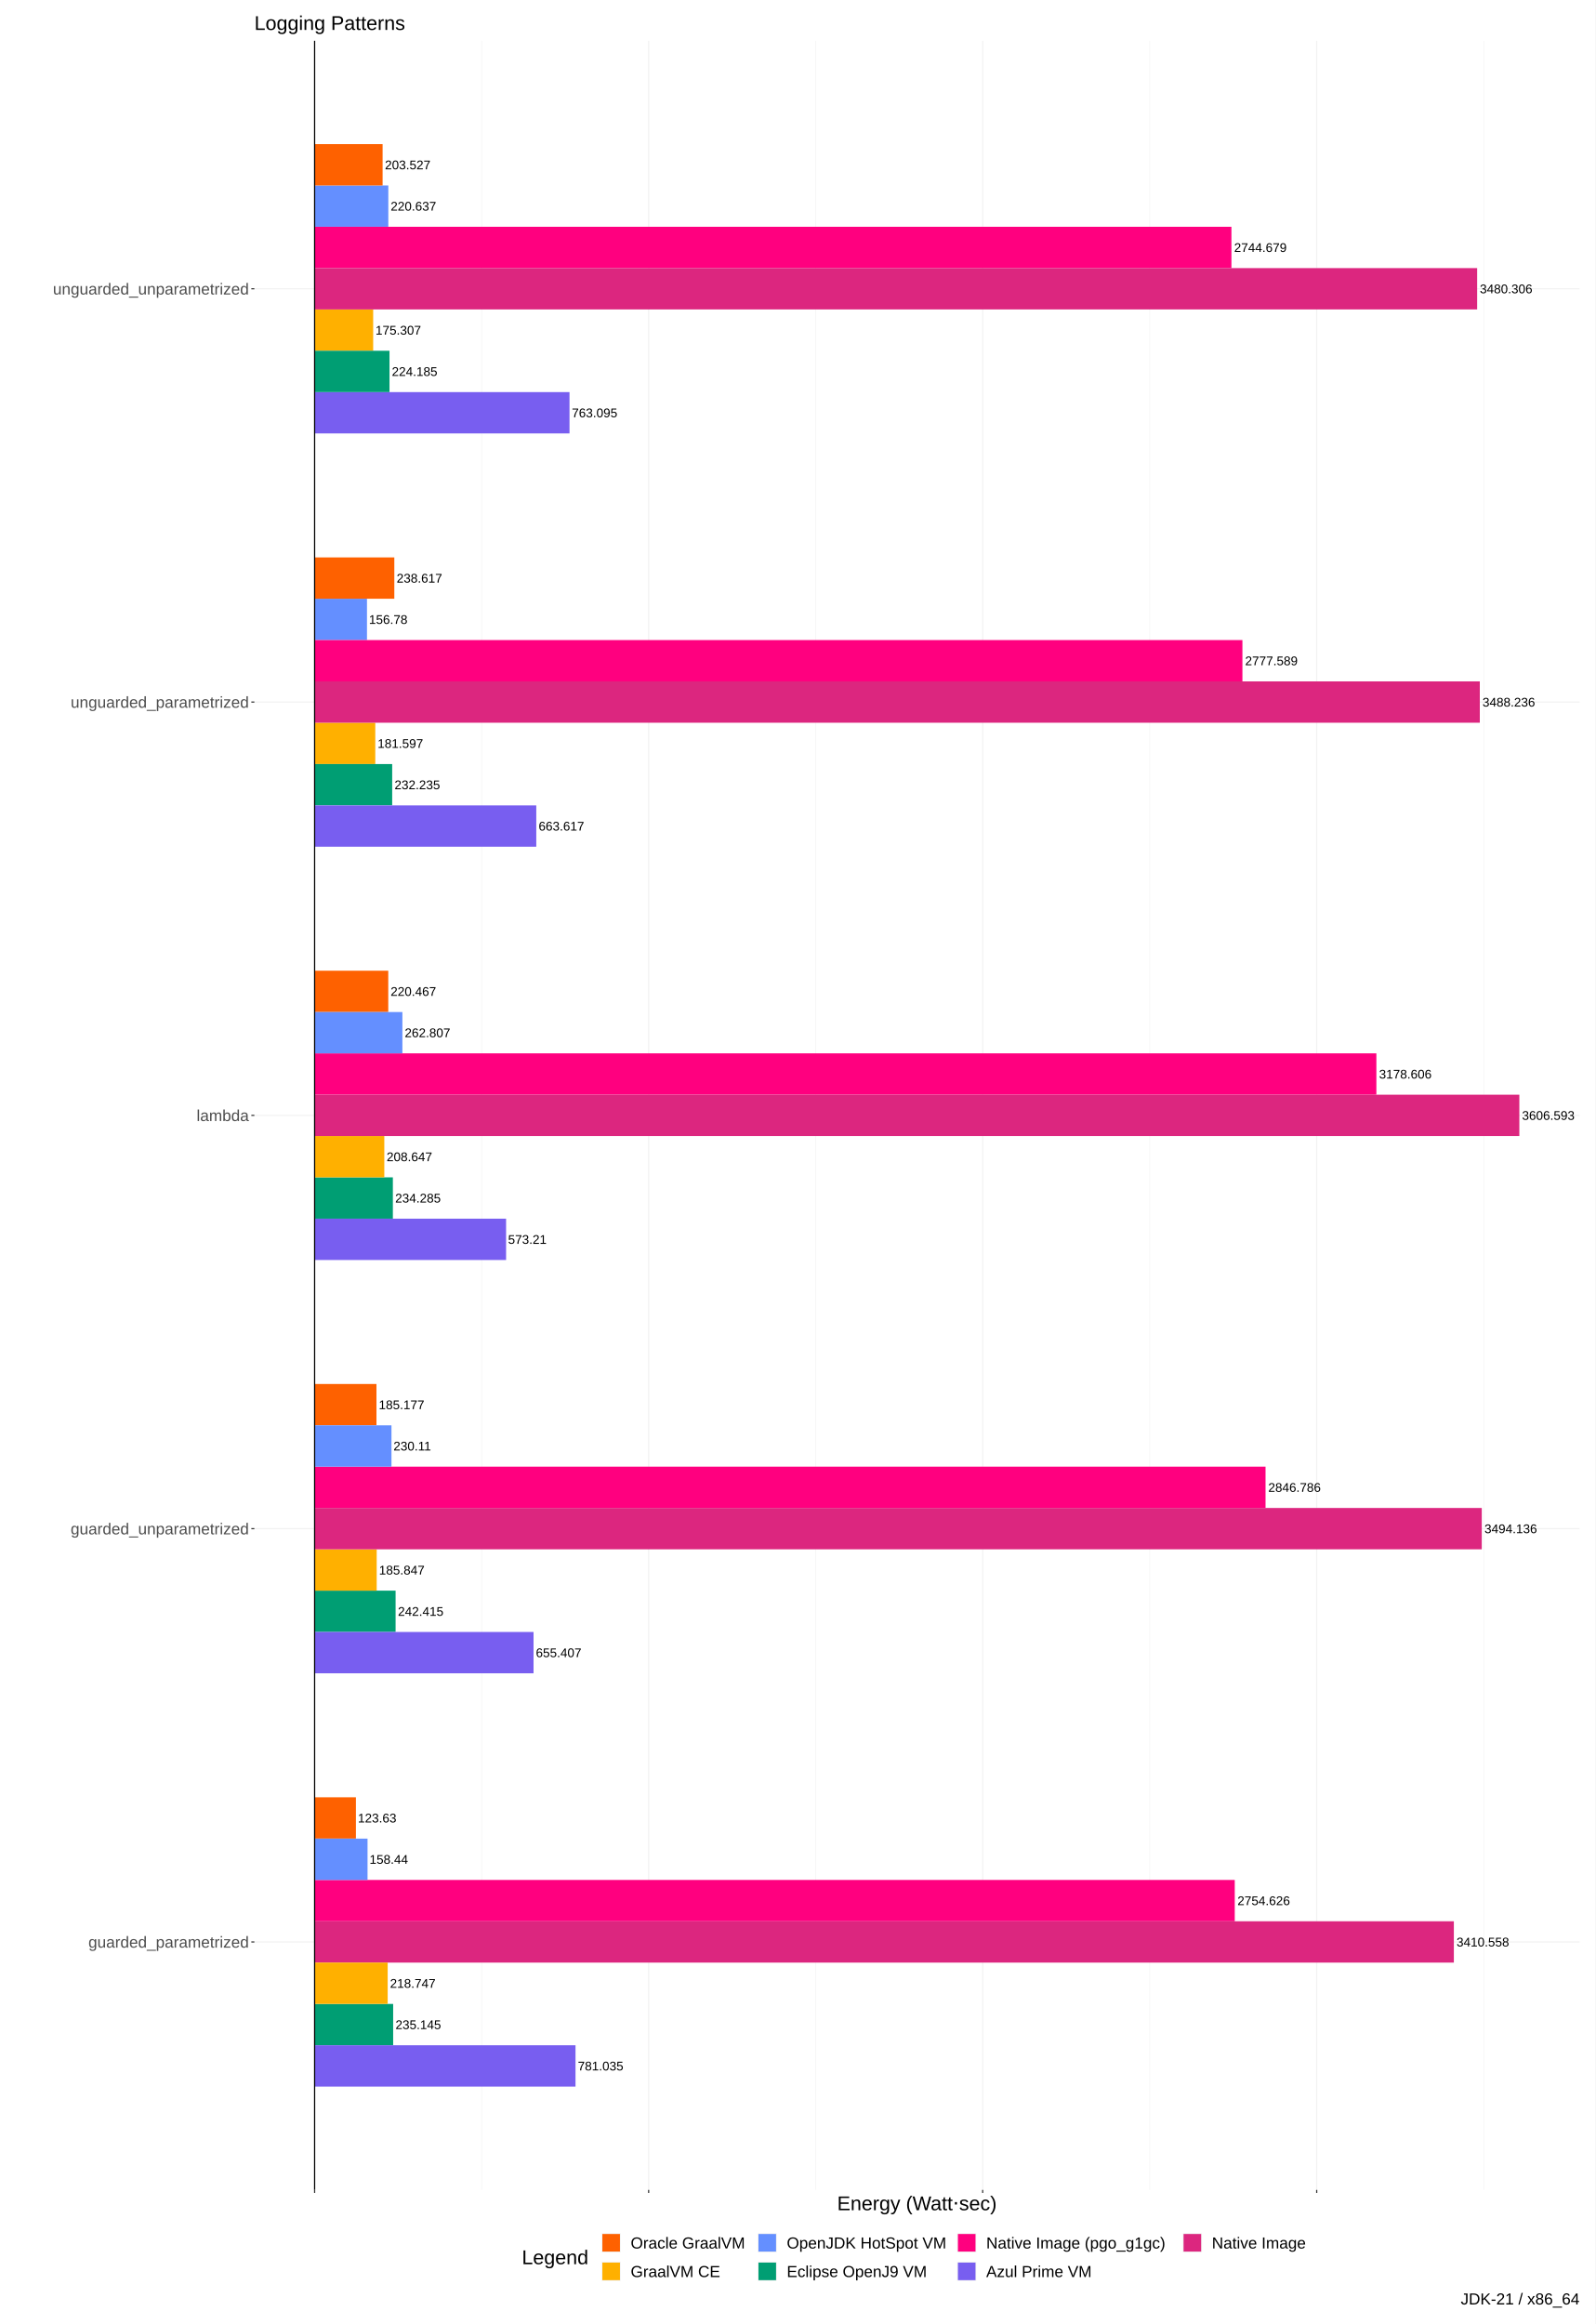
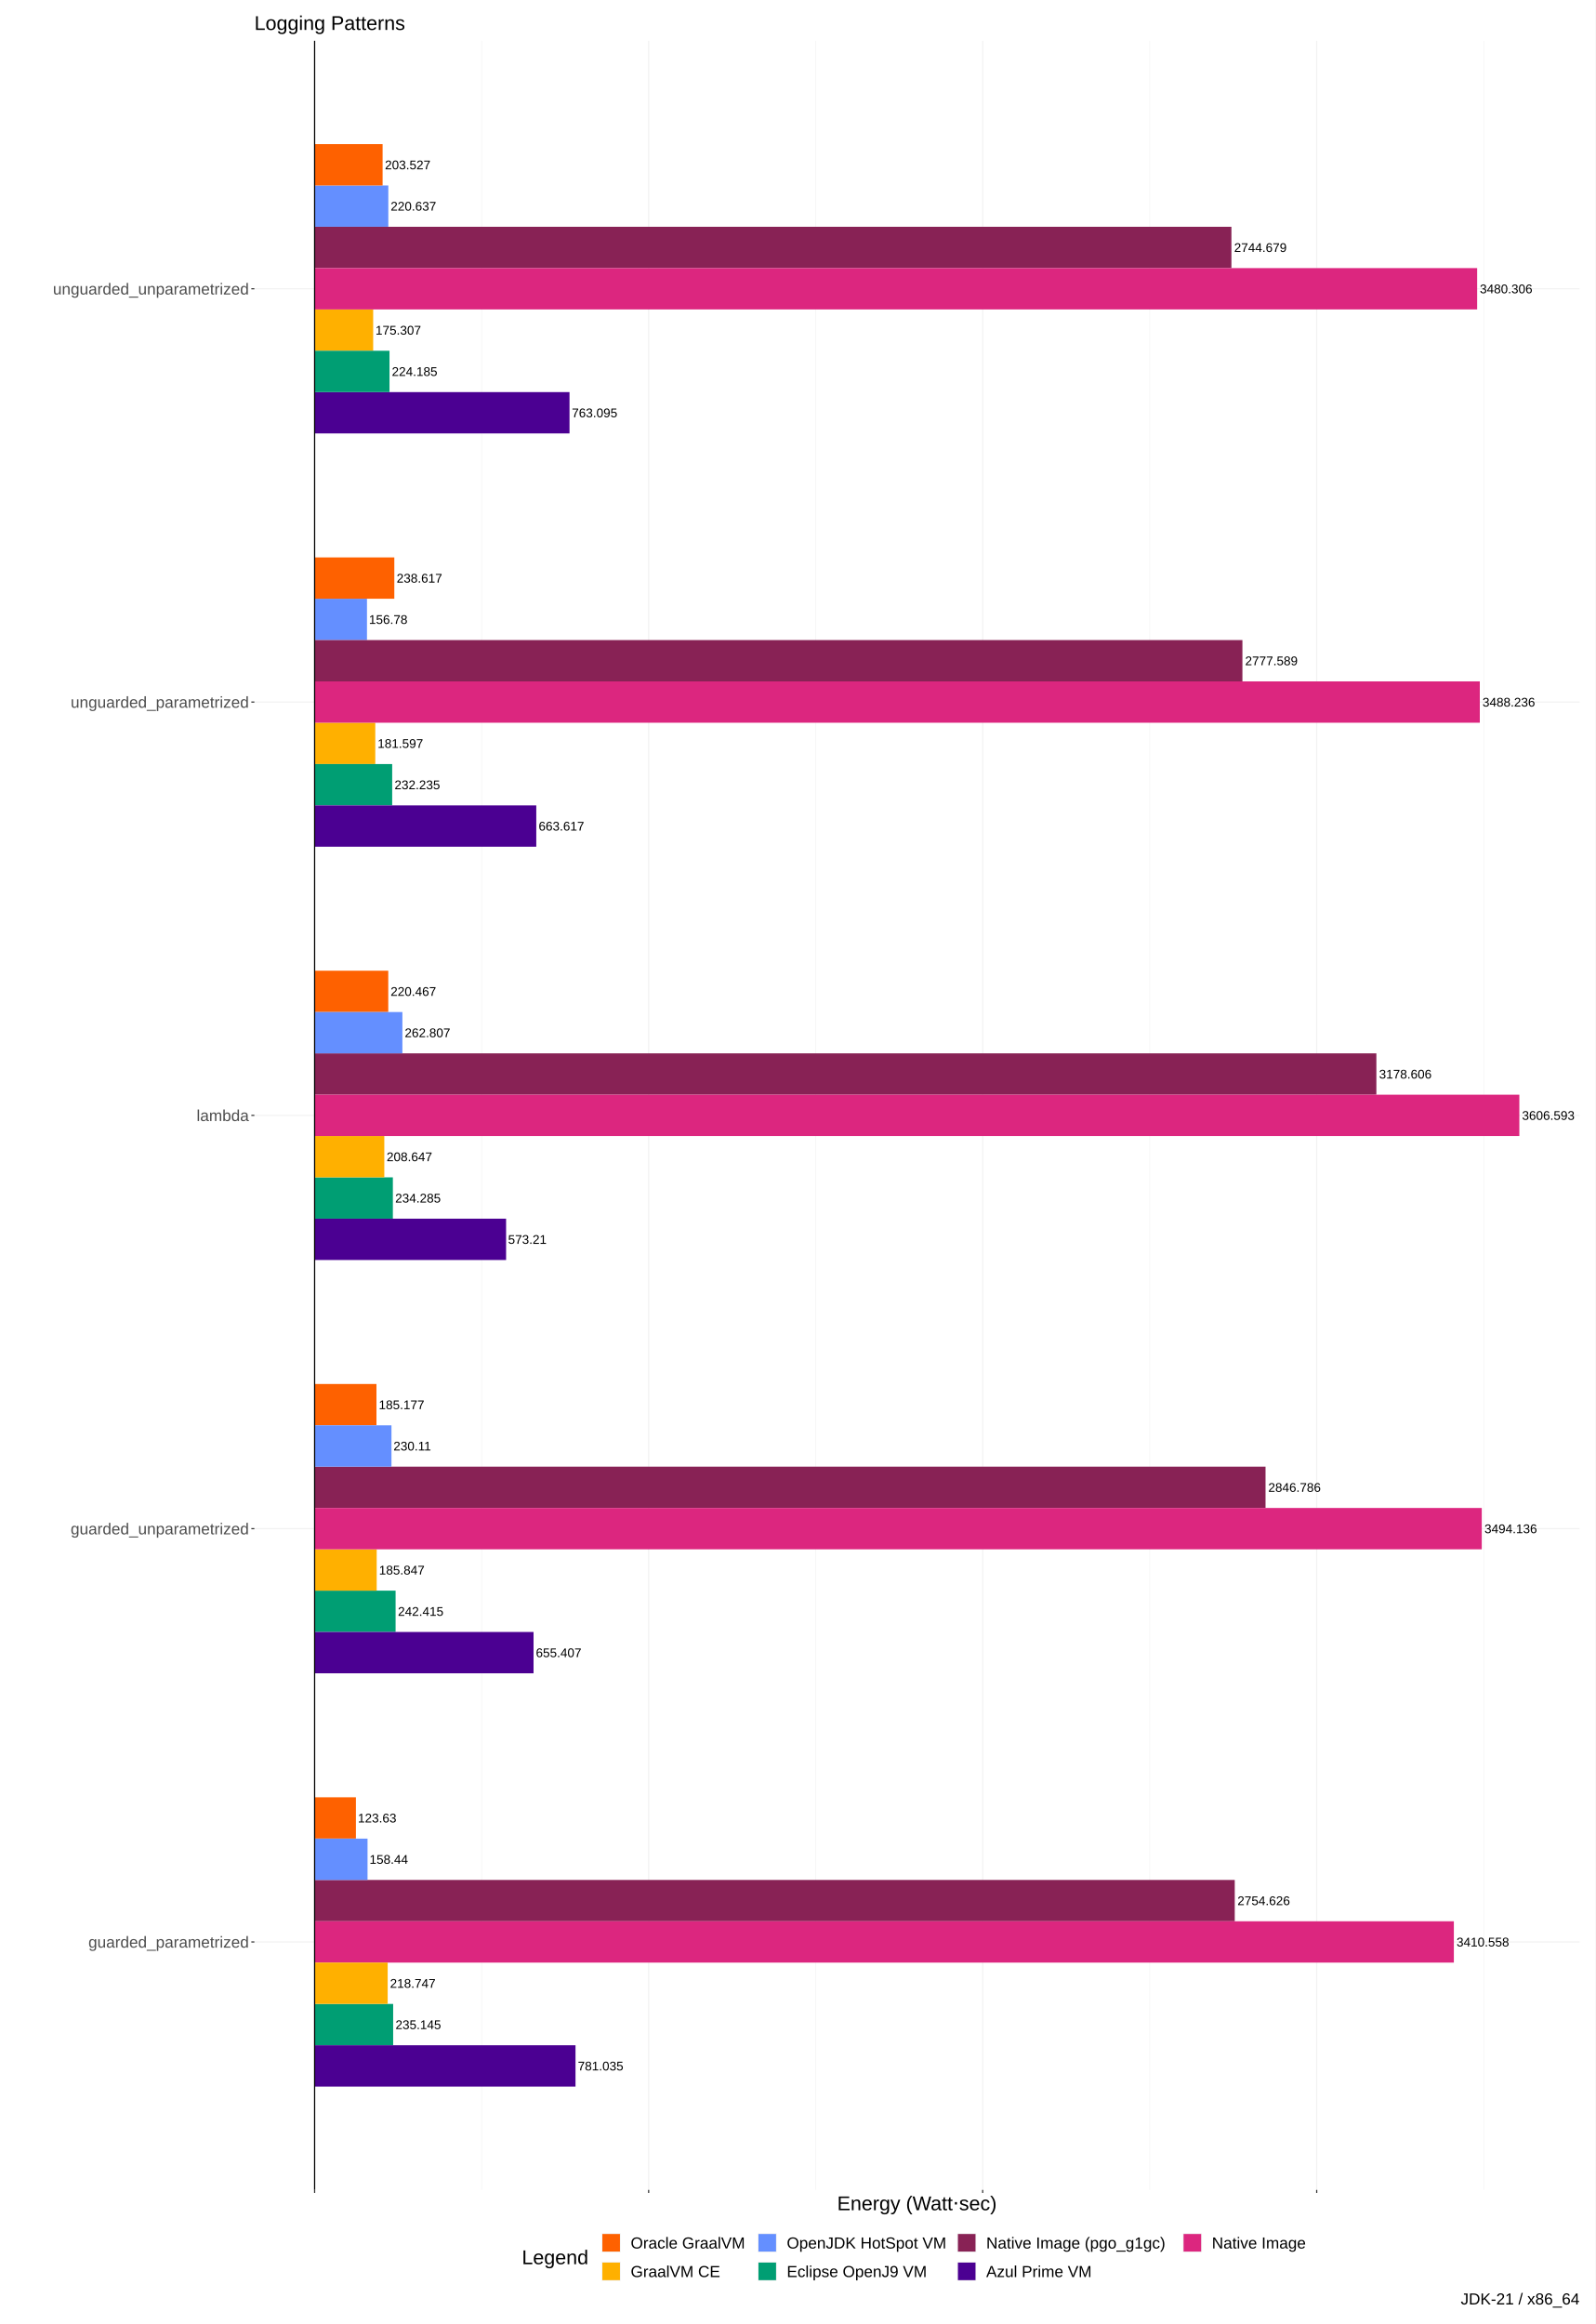
<svg xmlns="http://www.w3.org/2000/svg" class="svglite" width="1440.00pt" height="2097.64pt" viewBox="0 0 1440.00 2097.64">
  <defs>
    <style type="text/css">
    .svglite line, .svglite polyline, .svglite polygon, .svglite path, .svglite rect, .svglite circle {
      fill: none;
      stroke: #000000;
      stroke-linecap: round;
      stroke-linejoin: round;
      stroke-miterlimit: 10.00;
    }
    .svglite text {
      white-space: pre;
    }
  </style>
  </defs>
  <rect width="100%" height="100%" style="stroke: none; fill: #FFFFFF;" />
  <defs>
    <clipPath id="cpMC4wMHwxNDQwLjAwfDAuMDB8MjA5Ny42NA==">
      <rect x="0.00" y="0.00" width="1440.00" height="2097.64" />
    </clipPath>
  </defs>
  <g clip-path="url(#cpMC4wMHwxNDQwLjAwfDAuMDB8MjA5Ny42NA==)">
    <rect x="0.00" y="0.00" width="1440.00" height="2097.64" style="stroke-width: 1.07; stroke: #FFFFFF; fill: #FFFFFF;" />
    <rect x="229.61" y="36.82" width="1196.21" height="1939.79" style="stroke-width: 1.07; stroke: none;" />
    <polyline points="434.75,1976.61 434.75,36.82 " style="stroke-width: 0.53; stroke: #F2F2F2; stroke-linecap: butt;" />
    <polyline points="736.27,1976.61 736.27,36.82 " style="stroke-width: 0.53; stroke: #F2F2F2; stroke-linecap: butt;" />
    <polyline points="1037.79,1976.61 1037.79,36.82 " style="stroke-width: 0.53; stroke: #F2F2F2; stroke-linecap: butt;" />
    <polyline points="1339.31,1976.61 1339.31,36.82 " style="stroke-width: 0.53; stroke: #F2F2F2; stroke-linecap: butt;" />
    <polyline points="229.61,1752.79 1425.83,1752.79 " style="stroke-width: 1.07; stroke: #F2F2F2; stroke-linecap: butt;" />
    <polyline points="229.61,1379.76 1425.83,1379.76 " style="stroke-width: 1.07; stroke: #F2F2F2; stroke-linecap: butt;" />
    <polyline points="229.61,1006.72 1425.83,1006.72 " style="stroke-width: 1.07; stroke: #F2F2F2; stroke-linecap: butt;" />
    <polyline points="229.61,633.68 1425.83,633.68 " style="stroke-width: 1.07; stroke: #F2F2F2; stroke-linecap: butt;" />
    <polyline points="229.61,260.65 1425.83,260.65 " style="stroke-width: 1.07; stroke: #F2F2F2; stroke-linecap: butt;" />
    <polyline points="283.99,1976.61 283.99,36.82 " style="stroke-width: 1.07; stroke: #F2F2F2; stroke-linecap: butt;" />
    <polyline points="585.51,1976.61 585.51,36.82 " style="stroke-width: 1.07; stroke: #F2F2F2; stroke-linecap: butt;" />
    <polyline points="887.03,1976.61 887.03,36.82 " style="stroke-width: 1.07; stroke: #F2F2F2; stroke-linecap: butt;" />
    <polyline points="1188.55,1976.61 1188.55,36.82 " style="stroke-width: 1.07; stroke: #F2F2F2; stroke-linecap: butt;" />
    <rect x="283.99" y="652.33" width="54.76" height="37.30" style="stroke-width: 1.07; stroke: none; stroke-linecap: butt; stroke-linejoin: miter; fill: #FFB000;" />
    <rect x="283.99" y="615.03" width="1051.78" height="37.30" style="stroke-width: 1.07; stroke: none; stroke-linecap: butt; stroke-linejoin: miter; fill: #DC267F;" />
    <rect x="283.99" y="1062.67" width="70.64" height="37.30" style="stroke-width: 1.07; stroke: none; stroke-linecap: butt; stroke-linejoin: miter; fill: #009E73;" />
    <rect x="283.99" y="540.42" width="47.27" height="37.30" style="stroke-width: 1.07; stroke: none; stroke-linecap: butt; stroke-linejoin: miter; fill: #648FFF;" />
    <rect x="283.99" y="1025.37" width="62.91" height="37.30" style="stroke-width: 1.07; stroke: none; stroke-linecap: butt; stroke-linejoin: miter; fill: #FFB000;" />
    <rect x="283.99" y="167.39" width="66.53" height="37.30" style="stroke-width: 1.07; stroke: none; stroke-linecap: butt; stroke-linejoin: miter; fill: #648FFF;" />
    <rect x="283.99" y="1435.71" width="73.09" height="37.30" style="stroke-width: 1.07; stroke: none; stroke-linecap: butt; stroke-linejoin: miter; fill: #009E73;" />
-     <rect x="283.99" y="950.76" width="958.42" height="37.30" style="stroke-width: 1.07; stroke: none; stroke-linecap: butt; stroke-linejoin: miter; fill: #FF007F;" />
-     <rect x="283.99" y="1323.80" width="858.37" height="37.30" style="stroke-width: 1.07; stroke: none; stroke-linecap: butt; stroke-linejoin: miter; fill: #FF007F;" />
-     <rect x="283.99" y="1099.98" width="172.84" height="37.30" style="stroke-width: 1.07; stroke: none; stroke-linecap: butt; stroke-linejoin: miter; fill: #785EF0;" />
+     <rect x="283.99" y="950.76" width="958.42" height="37.30" style="stroke-width: 1.07; stroke: none; stroke-linecap: butt; stroke-linejoin: miter; fill: #882255;" />
+     <rect x="283.99" y="1323.80" width="858.37" height="37.30" style="stroke-width: 1.07; stroke: none; stroke-linecap: butt; stroke-linejoin: miter; fill: #882255;" />
+     <rect x="283.99" y="1099.98" width="172.84" height="37.30" style="stroke-width: 1.07; stroke: none; stroke-linecap: butt; stroke-linejoin: miter; fill: #4B0092;" />
    <rect x="283.99" y="876.16" width="66.48" height="37.30" style="stroke-width: 1.07; stroke: none; stroke-linecap: butt; stroke-linejoin: miter; fill: #FE6100;" />
-     <rect x="283.99" y="204.69" width="827.58" height="37.30" style="stroke-width: 1.07; stroke: none; stroke-linecap: butt; stroke-linejoin: miter; fill: #FF007F;" />
+     <rect x="283.99" y="204.69" width="827.58" height="37.30" style="stroke-width: 1.07; stroke: none; stroke-linecap: butt; stroke-linejoin: miter; fill: #882255;" />
    <rect x="283.99" y="503.12" width="71.95" height="37.30" style="stroke-width: 1.07; stroke: none; stroke-linecap: butt; stroke-linejoin: miter; fill: #FE6100;" />
-     <rect x="283.99" y="1696.84" width="830.58" height="37.30" style="stroke-width: 1.07; stroke: none; stroke-linecap: butt; stroke-linejoin: miter; fill: #FF007F;" />
-     <rect x="283.99" y="1473.02" width="197.62" height="37.30" style="stroke-width: 1.07; stroke: none; stroke-linecap: butt; stroke-linejoin: miter; fill: #785EF0;" />
+     <rect x="283.99" y="1696.84" width="830.58" height="37.30" style="stroke-width: 1.07; stroke: none; stroke-linecap: butt; stroke-linejoin: miter; fill: #882255;" />
+     <rect x="283.99" y="1473.02" width="197.62" height="37.30" style="stroke-width: 1.07; stroke: none; stroke-linecap: butt; stroke-linejoin: miter; fill: #4B0092;" />
    <rect x="283.99" y="279.30" width="52.86" height="37.30" style="stroke-width: 1.07; stroke: none; stroke-linecap: butt; stroke-linejoin: miter; fill: #FFB000;" />
-     <rect x="283.99" y="353.91" width="230.09" height="37.30" style="stroke-width: 1.07; stroke: none; stroke-linecap: butt; stroke-linejoin: miter; fill: #785EF0;" />
+     <rect x="283.99" y="353.91" width="230.09" height="37.30" style="stroke-width: 1.07; stroke: none; stroke-linecap: butt; stroke-linejoin: miter; fill: #4B0092;" />
    <rect x="283.99" y="1249.19" width="55.83" height="37.30" style="stroke-width: 1.07; stroke: none; stroke-linecap: butt; stroke-linejoin: miter; fill: #FE6100;" />
    <rect x="283.99" y="1622.23" width="37.28" height="37.30" style="stroke-width: 1.07; stroke: none; stroke-linecap: butt; stroke-linejoin: miter; fill: #FE6100;" />
    <rect x="283.99" y="1398.41" width="56.04" height="37.30" style="stroke-width: 1.07; stroke: none; stroke-linecap: butt; stroke-linejoin: miter; fill: #FFB000;" />
    <rect x="283.99" y="913.46" width="79.24" height="37.30" style="stroke-width: 1.07; stroke: none; stroke-linecap: butt; stroke-linejoin: miter; fill: #648FFF;" />
    <rect x="283.99" y="1808.75" width="70.90" height="37.30" style="stroke-width: 1.07; stroke: none; stroke-linecap: butt; stroke-linejoin: miter; fill: #009E73;" />
-     <rect x="283.99" y="577.73" width="837.50" height="37.30" style="stroke-width: 1.07; stroke: none; stroke-linecap: butt; stroke-linejoin: miter; fill: #FF007F;" />
+     <rect x="283.99" y="577.73" width="837.50" height="37.30" style="stroke-width: 1.07; stroke: none; stroke-linecap: butt; stroke-linejoin: miter; fill: #882255;" />
    <rect x="283.99" y="1659.53" width="47.77" height="37.30" style="stroke-width: 1.07; stroke: none; stroke-linecap: butt; stroke-linejoin: miter; fill: #648FFF;" />
    <rect x="283.99" y="689.64" width="70.02" height="37.30" style="stroke-width: 1.07; stroke: none; stroke-linecap: butt; stroke-linejoin: miter; fill: #009E73;" />
    <rect x="283.99" y="1734.14" width="1028.36" height="37.30" style="stroke-width: 1.07; stroke: none; stroke-linecap: butt; stroke-linejoin: miter; fill: #DC267F;" />
    <rect x="283.99" y="1286.50" width="69.38" height="37.30" style="stroke-width: 1.07; stroke: none; stroke-linecap: butt; stroke-linejoin: miter; fill: #648FFF;" />
    <rect x="283.99" y="316.60" width="67.60" height="37.30" style="stroke-width: 1.07; stroke: none; stroke-linecap: butt; stroke-linejoin: miter; fill: #009E73;" />
    <rect x="283.99" y="1361.10" width="1053.56" height="37.30" style="stroke-width: 1.07; stroke: none; stroke-linecap: butt; stroke-linejoin: miter; fill: #DC267F;" />
    <rect x="283.99" y="241.99" width="1049.39" height="37.30" style="stroke-width: 1.07; stroke: none; stroke-linecap: butt; stroke-linejoin: miter; fill: #DC267F;" />
-     <rect x="283.99" y="1846.05" width="235.50" height="37.30" style="stroke-width: 1.07; stroke: none; stroke-linecap: butt; stroke-linejoin: miter; fill: #785EF0;" />
+     <rect x="283.99" y="1846.05" width="235.50" height="37.30" style="stroke-width: 1.07; stroke: none; stroke-linecap: butt; stroke-linejoin: miter; fill: #4B0092;" />
    <rect x="283.99" y="130.08" width="61.37" height="37.30" style="stroke-width: 1.07; stroke: none; stroke-linecap: butt; stroke-linejoin: miter; fill: #FE6100;" />
    <rect x="283.99" y="988.07" width="1087.47" height="37.30" style="stroke-width: 1.07; stroke: none; stroke-linecap: butt; stroke-linejoin: miter; fill: #DC267F;" />
-     <rect x="283.99" y="726.94" width="200.09" height="37.30" style="stroke-width: 1.07; stroke: none; stroke-linecap: butt; stroke-linejoin: miter; fill: #785EF0;" />
+     <rect x="283.99" y="726.94" width="200.09" height="37.30" style="stroke-width: 1.07; stroke: none; stroke-linecap: butt; stroke-linejoin: miter; fill: #4B0092;" />
    <rect x="283.99" y="1771.44" width="65.96" height="37.30" style="stroke-width: 1.07; stroke: none; stroke-linecap: butt; stroke-linejoin: miter; fill: #FFB000;" />
    <text x="340.85" y="675.05" style="font-size: 11.38px; font-family: &quot;Liberation Sans&quot;;" textLength="42.10px" lengthAdjust="spacingAndGlyphs">181.597</text>
    <text x="1338.20" y="637.75" style="font-size: 11.38px; font-family: &quot;Liberation Sans&quot;;" textLength="48.61px" lengthAdjust="spacingAndGlyphs">3488.236</text>
    <text x="356.74" y="1085.39" style="font-size: 11.38px; font-family: &quot;Liberation Sans&quot;;" textLength="42.10px" lengthAdjust="spacingAndGlyphs">234.285</text>
    <text x="333.04" y="563.14" style="font-size: 11.38px; font-family: &quot;Liberation Sans&quot;;" textLength="35.59px" lengthAdjust="spacingAndGlyphs">156.78</text>
    <text x="349.00" y="1048.09" style="font-size: 11.38px; font-family: &quot;Liberation Sans&quot;;" textLength="42.10px" lengthAdjust="spacingAndGlyphs">208.647</text>
    <text x="352.62" y="190.10" style="font-size: 11.38px; font-family: &quot;Liberation Sans&quot;;" textLength="42.10px" lengthAdjust="spacingAndGlyphs">220.637</text>
    <text x="359.19" y="1458.43" style="font-size: 11.38px; font-family: &quot;Liberation Sans&quot;;" textLength="42.10px" lengthAdjust="spacingAndGlyphs">242.415</text>
    <text x="1244.84" y="973.48" style="font-size: 11.38px; font-family: &quot;Liberation Sans&quot;;" textLength="48.61px" lengthAdjust="spacingAndGlyphs">3178.606</text>
    <text x="1144.79" y="1346.52" style="font-size: 11.38px; font-family: &quot;Liberation Sans&quot;;" textLength="48.61px" lengthAdjust="spacingAndGlyphs">2846.786</text>
    <text x="458.60" y="1122.69" style="font-size: 11.38px; font-family: &quot;Liberation Sans&quot;;" textLength="35.59px" lengthAdjust="spacingAndGlyphs">573.21</text>
    <text x="352.57" y="898.87" style="font-size: 11.38px; font-family: &quot;Liberation Sans&quot;;" textLength="42.10px" lengthAdjust="spacingAndGlyphs">220.467</text>
    <text x="1114.00" y="227.41" style="font-size: 11.38px; font-family: &quot;Liberation Sans&quot;;" textLength="48.61px" lengthAdjust="spacingAndGlyphs">2744.679</text>
    <text x="358.04" y="525.84" style="font-size: 11.38px; font-family: &quot;Liberation Sans&quot;;" textLength="42.10px" lengthAdjust="spacingAndGlyphs">238.617</text>
    <text x="1117.00" y="1719.55" style="font-size: 11.38px; font-family: &quot;Liberation Sans&quot;;" textLength="48.61px" lengthAdjust="spacingAndGlyphs">2754.626</text>
    <text x="483.71" y="1495.73" style="font-size: 11.38px; font-family: &quot;Liberation Sans&quot;;" textLength="42.10px" lengthAdjust="spacingAndGlyphs">655.407</text>
    <text x="338.95" y="302.01" style="font-size: 11.38px; font-family: &quot;Liberation Sans&quot;;" textLength="42.10px" lengthAdjust="spacingAndGlyphs">175.307</text>
    <text x="516.18" y="376.62" style="font-size: 11.38px; font-family: &quot;Liberation Sans&quot;;" textLength="42.10px" lengthAdjust="spacingAndGlyphs">763.095</text>
    <text x="341.93" y="1271.91" style="font-size: 11.38px; font-family: &quot;Liberation Sans&quot;;" textLength="42.10px" lengthAdjust="spacingAndGlyphs">185.177</text>
    <text x="323.04" y="1644.95" style="font-size: 11.38px; font-family: &quot;Liberation Sans&quot;;" textLength="35.59px" lengthAdjust="spacingAndGlyphs">123.63</text>
    <text x="342.13" y="1421.12" style="font-size: 11.38px; font-family: &quot;Liberation Sans&quot;;" textLength="42.10px" lengthAdjust="spacingAndGlyphs">185.847</text>
    <text x="365.34" y="936.18" style="font-size: 11.38px; font-family: &quot;Liberation Sans&quot;;" textLength="42.10px" lengthAdjust="spacingAndGlyphs">262.807</text>
    <text x="356.99" y="1831.46" style="font-size: 11.38px; font-family: &quot;Liberation Sans&quot;;" textLength="42.10px" lengthAdjust="spacingAndGlyphs">235.145</text>
    <text x="1123.92" y="600.44" style="font-size: 11.38px; font-family: &quot;Liberation Sans&quot;;" textLength="48.61px" lengthAdjust="spacingAndGlyphs">2777.589</text>
    <text x="333.54" y="1682.25" style="font-size: 11.38px; font-family: &quot;Liberation Sans&quot;;" textLength="35.59px" lengthAdjust="spacingAndGlyphs">158.44</text>
    <text x="356.12" y="712.35" style="font-size: 11.38px; font-family: &quot;Liberation Sans&quot;;" textLength="42.10px" lengthAdjust="spacingAndGlyphs">232.235</text>
    <text x="1314.78" y="1756.86" style="font-size: 11.38px; font-family: &quot;Liberation Sans&quot;;" textLength="48.61px" lengthAdjust="spacingAndGlyphs">3410.558</text>
    <text x="355.15" y="1309.21" style="font-size: 11.38px; font-family: &quot;Liberation Sans&quot;;" textLength="35.59px" lengthAdjust="spacingAndGlyphs">230.11</text>
    <text x="353.69" y="339.32" style="font-size: 11.38px; font-family: &quot;Liberation Sans&quot;;" textLength="42.10px" lengthAdjust="spacingAndGlyphs">224.185</text>
    <text x="1339.98" y="1383.82" style="font-size: 11.38px; font-family: &quot;Liberation Sans&quot;;" textLength="48.61px" lengthAdjust="spacingAndGlyphs">3494.136</text>
    <text x="1335.81" y="264.71" style="font-size: 11.38px; font-family: &quot;Liberation Sans&quot;;" textLength="48.61px" lengthAdjust="spacingAndGlyphs">3480.306</text>
    <text x="521.59" y="1868.77" style="font-size: 11.38px; font-family: &quot;Liberation Sans&quot;;" textLength="42.10px" lengthAdjust="spacingAndGlyphs">781.035</text>
    <text x="347.46" y="152.80" style="font-size: 11.38px; font-family: &quot;Liberation Sans&quot;;" textLength="42.10px" lengthAdjust="spacingAndGlyphs">203.527</text>
    <text x="1373.88" y="1010.78" style="font-size: 11.38px; font-family: &quot;Liberation Sans&quot;;" textLength="48.61px" lengthAdjust="spacingAndGlyphs">3606.593</text>
    <text x="486.19" y="749.66" style="font-size: 11.38px; font-family: &quot;Liberation Sans&quot;;" textLength="42.10px" lengthAdjust="spacingAndGlyphs">663.617</text>
    <text x="352.05" y="1794.16" style="font-size: 11.38px; font-family: &quot;Liberation Sans&quot;;" textLength="42.10px" lengthAdjust="spacingAndGlyphs">218.747</text>
    <line x1="283.99" y1="1976.61" x2="283.99" y2="36.82" style="stroke-width: 1.07; stroke-linecap: butt;" />
    <text x="224.68" y="1757.93" text-anchor="end" style="font-size: 14.40px;fill: #4D4D4D; font-family: &quot;Liberation Sans&quot;;" textLength="155.03px" lengthAdjust="spacingAndGlyphs">guarded_parametrized</text>
    <text x="224.68" y="1384.90" text-anchor="end" style="font-size: 14.40px;fill: #4D4D4D; font-family: &quot;Liberation Sans&quot;;" textLength="172.81px" lengthAdjust="spacingAndGlyphs">guarded_unparametrized</text>
    <text x="224.68" y="1011.86" text-anchor="end" style="font-size: 14.40px;fill: #4D4D4D; font-family: &quot;Liberation Sans&quot;;" textLength="51.01px" lengthAdjust="spacingAndGlyphs">lambda</text>
    <text x="224.68" y="638.82" text-anchor="end" style="font-size: 14.40px;fill: #4D4D4D; font-family: &quot;Liberation Sans&quot;;" textLength="172.81px" lengthAdjust="spacingAndGlyphs">unguarded_parametrized</text>
    <text x="224.68" y="265.79" text-anchor="end" style="font-size: 14.40px;fill: #4D4D4D; font-family: &quot;Liberation Sans&quot;;" textLength="190.60px" lengthAdjust="spacingAndGlyphs">unguarded_unparametrized</text>
    <polyline points="226.88,1752.79 229.61,1752.79 " style="stroke-width: 1.07; stroke: #333333; stroke-linecap: butt;" />
    <polyline points="226.88,1379.76 229.61,1379.76 " style="stroke-width: 1.07; stroke: #333333; stroke-linecap: butt;" />
    <polyline points="226.88,1006.72 229.61,1006.72 " style="stroke-width: 1.07; stroke: #333333; stroke-linecap: butt;" />
    <polyline points="226.88,633.68 229.61,633.68 " style="stroke-width: 1.07; stroke: #333333; stroke-linecap: butt;" />
    <polyline points="226.88,260.65 229.61,260.65 " style="stroke-width: 1.07; stroke: #333333; stroke-linecap: butt;" />
    <polyline points="283.99,1979.35 283.99,1976.61 " style="stroke-width: 1.07; stroke: #333333; stroke-linecap: butt;" />
    <polyline points="585.51,1979.35 585.51,1976.61 " style="stroke-width: 1.07; stroke: #333333; stroke-linecap: butt;" />
    <polyline points="887.03,1979.35 887.03,1976.61 " style="stroke-width: 1.07; stroke: #333333; stroke-linecap: butt;" />
    <polyline points="1188.55,1979.35 1188.55,1976.61 " style="stroke-width: 1.07; stroke: #333333; stroke-linecap: butt;" />
    <text x="827.72" y="1994.95" text-anchor="middle" style="font-size: 18.00px; font-family: &quot;Liberation Sans&quot;;" textLength="152.52px" lengthAdjust="spacingAndGlyphs">Energy (Watt⋅sec)</text>
    <rect x="465.59" y="2010.22" width="724.26" height="54.02" style="stroke-width: 1.07; stroke: none; fill: #FFFFFF;" />
    <text x="471.07" y="2043.66" style="font-size: 18.00px; font-family: &quot;Liberation Sans&quot;;" textLength="63.01px" lengthAdjust="spacingAndGlyphs">Legend</text>
    <rect x="543.04" y="2015.70" width="17.28" height="17.28" style="stroke-width: 1.07; stroke: none; fill: #F2F2F2;" />
    <rect x="543.75" y="2016.41" width="15.86" height="15.86" style="stroke-width: 1.07; stroke: none; stroke-linecap: butt; stroke-linejoin: miter; fill: #FE6100;" />
    <rect x="683.95" y="2015.70" width="17.28" height="17.28" style="stroke-width: 1.07; stroke: none; fill: #F2F2F2;" />
    <rect x="684.65" y="2016.41" width="15.86" height="15.86" style="stroke-width: 1.07; stroke: none; stroke-linecap: butt; stroke-linejoin: miter; fill: #648FFF;" />
    <rect x="863.99" y="2015.70" width="17.28" height="17.28" style="stroke-width: 1.07; stroke: none; fill: #F2F2F2;" />
-     <rect x="864.69" y="2016.41" width="15.86" height="15.86" style="stroke-width: 1.07; stroke: none; stroke-linecap: butt; stroke-linejoin: miter; fill: #FF007F;" />
+     <rect x="864.69" y="2016.41" width="15.86" height="15.86" style="stroke-width: 1.07; stroke: none; stroke-linecap: butt; stroke-linejoin: miter; fill: #882255;" />
    <rect x="1067.66" y="2015.70" width="17.28" height="17.28" style="stroke-width: 1.07; stroke: none; fill: #F2F2F2;" />
    <rect x="1068.37" y="2016.41" width="15.86" height="15.86" style="stroke-width: 1.07; stroke: none; stroke-linecap: butt; stroke-linejoin: miter; fill: #DC267F;" />
    <rect x="543.04" y="2041.49" width="17.28" height="17.28" style="stroke-width: 1.07; stroke: none; fill: #F2F2F2;" />
    <rect x="543.75" y="2042.20" width="15.86" height="15.86" style="stroke-width: 1.07; stroke: none; stroke-linecap: butt; stroke-linejoin: miter; fill: #FFB000;" />
    <rect x="683.95" y="2041.49" width="17.28" height="17.28" style="stroke-width: 1.07; stroke: none; fill: #F2F2F2;" />
    <rect x="684.65" y="2042.20" width="15.86" height="15.86" style="stroke-width: 1.07; stroke: none; stroke-linecap: butt; stroke-linejoin: miter; fill: #009E73;" />
    <rect x="863.99" y="2041.49" width="17.28" height="17.28" style="stroke-width: 1.07; stroke: none; fill: #F2F2F2;" />
-     <rect x="864.69" y="2042.20" width="15.86" height="15.86" style="stroke-width: 1.07; stroke: none; stroke-linecap: butt; stroke-linejoin: miter; fill: #785EF0;" />
+     <rect x="864.69" y="2042.20" width="15.86" height="15.86" style="stroke-width: 1.07; stroke: none; stroke-linecap: butt; stroke-linejoin: miter; fill: #4B0092;" />
    <text x="569.29" y="2029.48" style="font-size: 14.40px; font-family: &quot;Liberation Sans&quot;;" textLength="105.69px" lengthAdjust="spacingAndGlyphs">Oracle GraalVM</text>
    <text x="710.19" y="2029.48" style="font-size: 14.40px; font-family: &quot;Liberation Sans&quot;;" textLength="144.83px" lengthAdjust="spacingAndGlyphs">OpenJDK HotSpot VM</text>
    <text x="890.23" y="2029.48" style="font-size: 14.40px; font-family: &quot;Liberation Sans&quot;;" textLength="168.47px" lengthAdjust="spacingAndGlyphs">Native Image (pgo_g1gc)</text>
    <text x="1093.91" y="2029.48" style="font-size: 14.40px; font-family: &quot;Liberation Sans&quot;;" textLength="90.46px" lengthAdjust="spacingAndGlyphs">Native Image</text>
    <text x="569.29" y="2055.27" style="font-size: 14.40px; font-family: &quot;Liberation Sans&quot;;" textLength="78.80px" lengthAdjust="spacingAndGlyphs">GraalVM CE</text>
    <text x="710.19" y="2055.27" style="font-size: 14.40px; font-family: &quot;Liberation Sans&quot;;" textLength="124.62px" lengthAdjust="spacingAndGlyphs">Eclipse OpenJ9 VM</text>
    <text x="890.23" y="2055.27" style="font-size: 14.40px; font-family: &quot;Liberation Sans&quot;;" textLength="97.67px" lengthAdjust="spacingAndGlyphs">Azul Prime VM</text>
    <text x="229.61" y="27.03" style="font-size: 18.00px; font-family: &quot;Liberation Sans&quot;;" textLength="145.33px" lengthAdjust="spacingAndGlyphs">Logging Patterns</text>
    <text x="1425.83" y="2080.01" text-anchor="end" style="font-size: 14.40px; font-family: &quot;Liberation Sans&quot;;" textLength="104.20px" lengthAdjust="spacingAndGlyphs">JDK-21 / x86_64</text>
  </g>
</svg>
